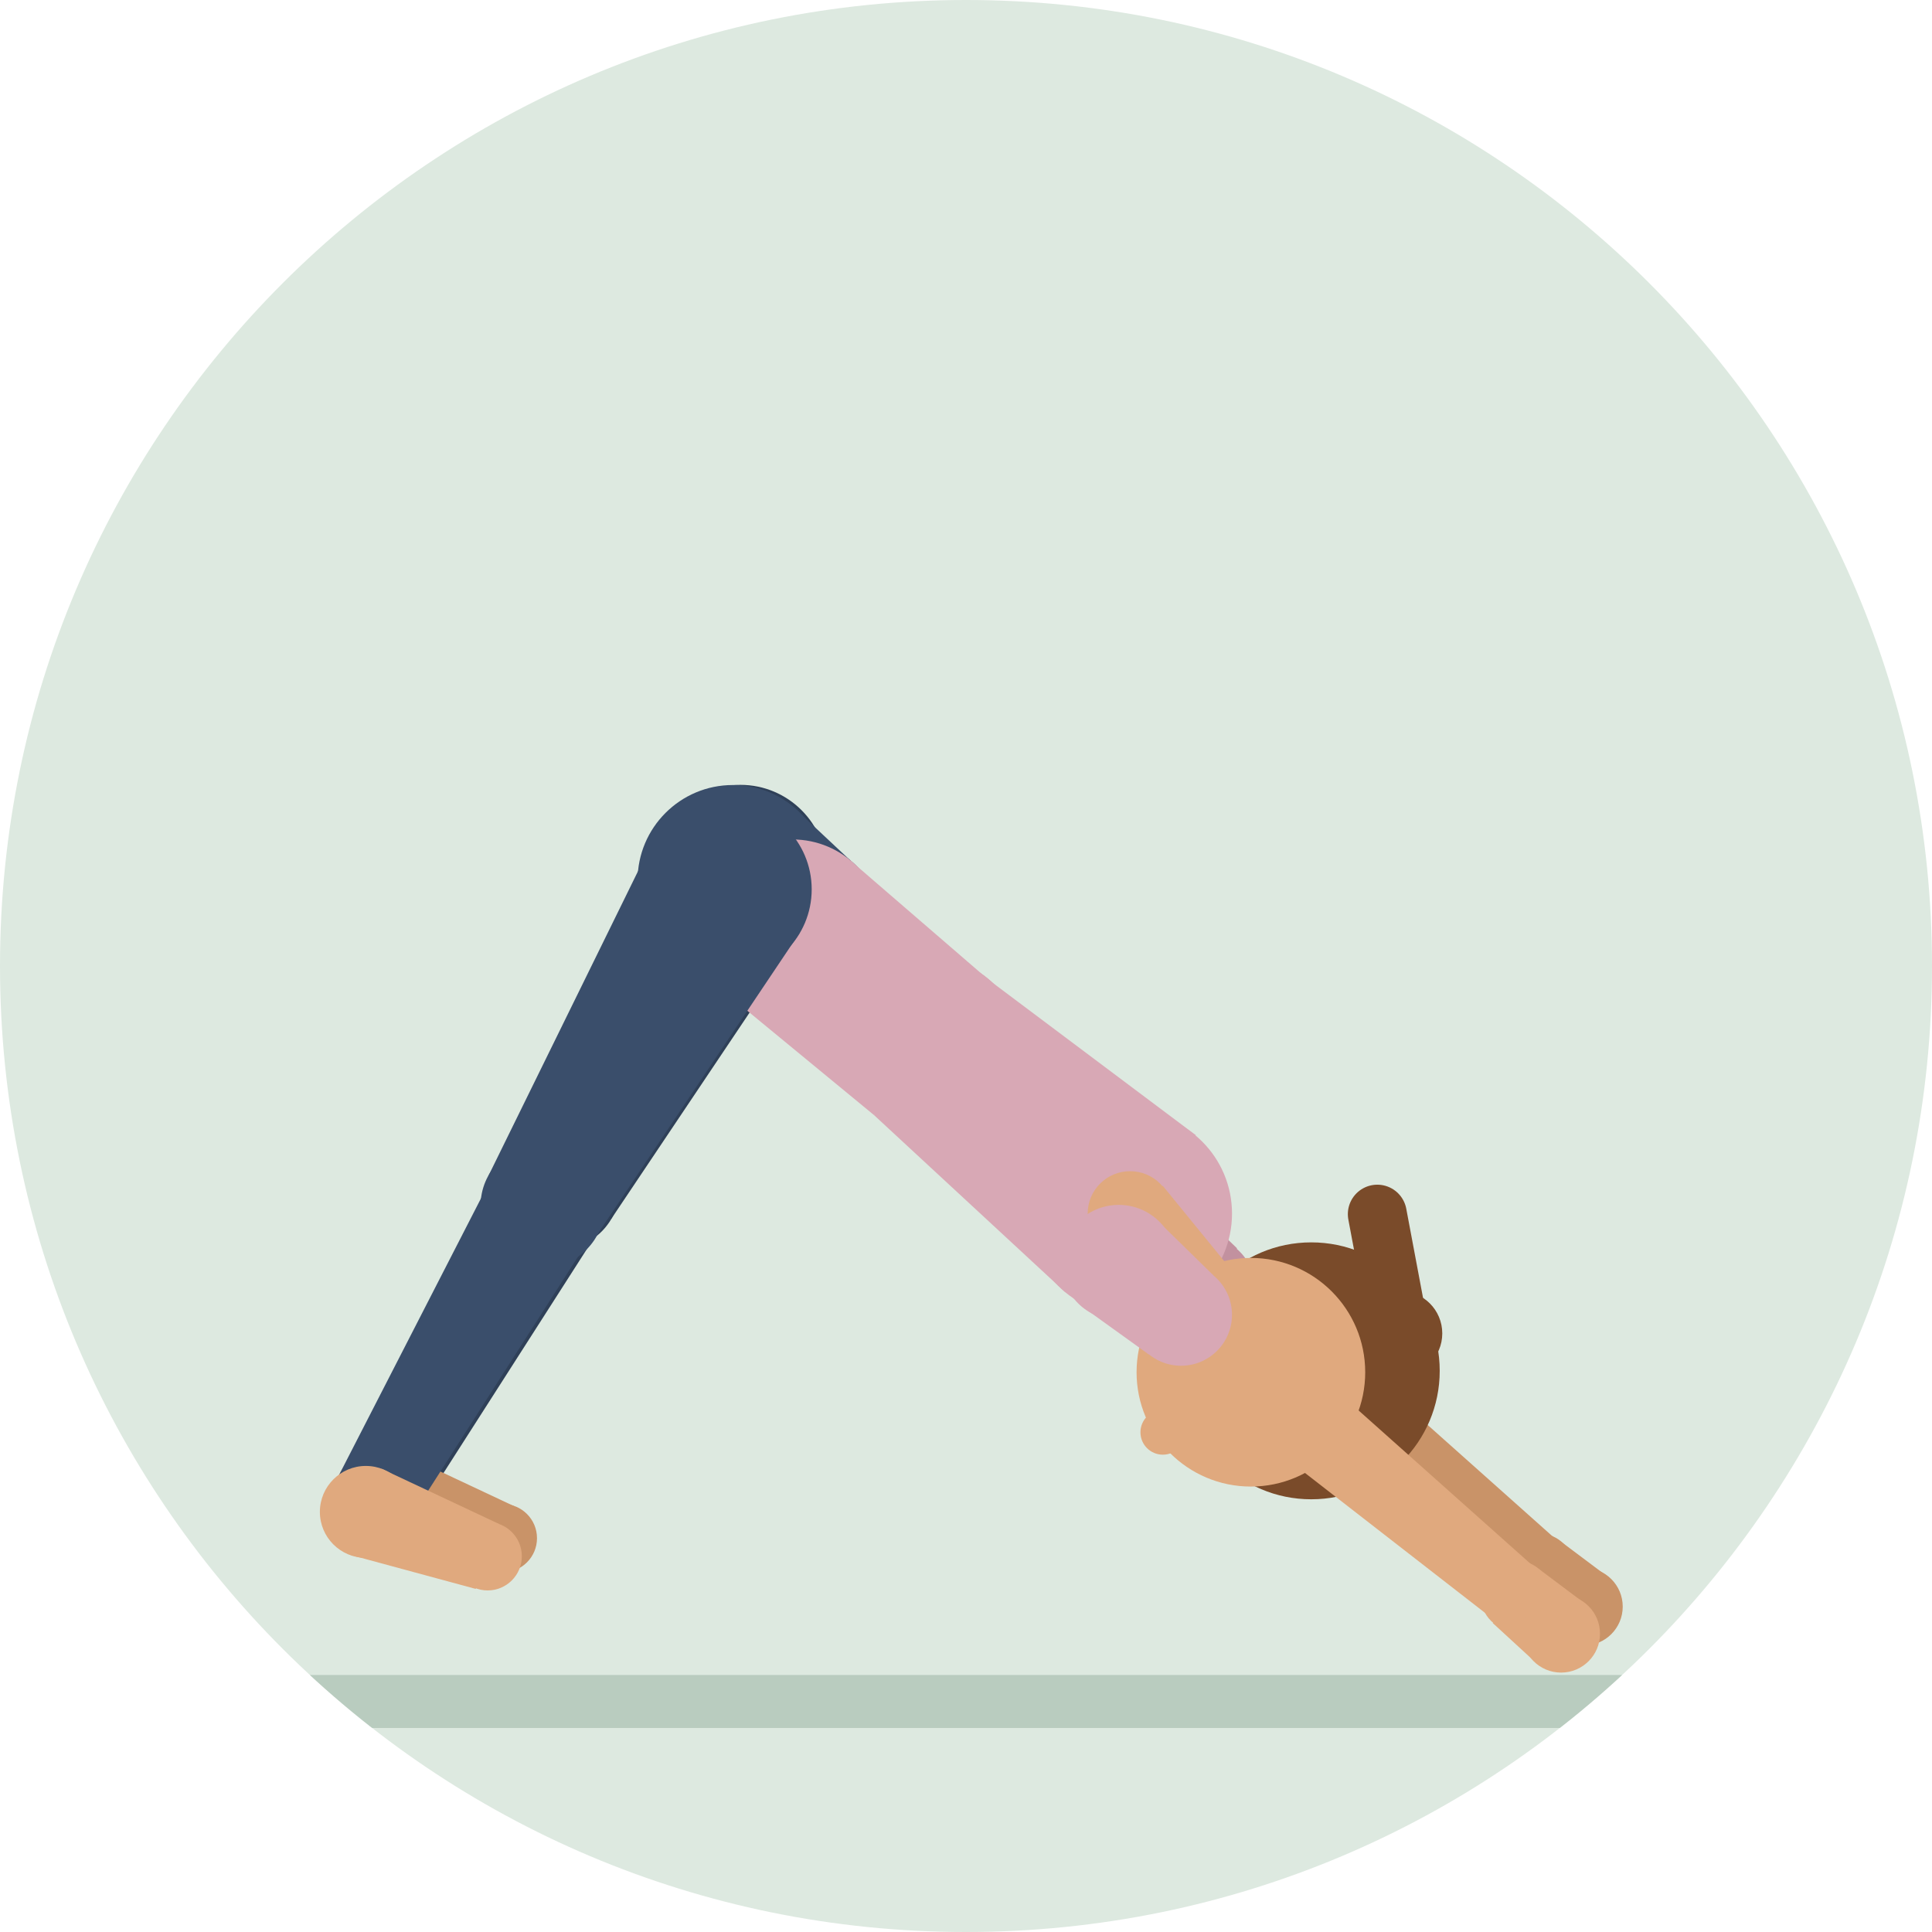
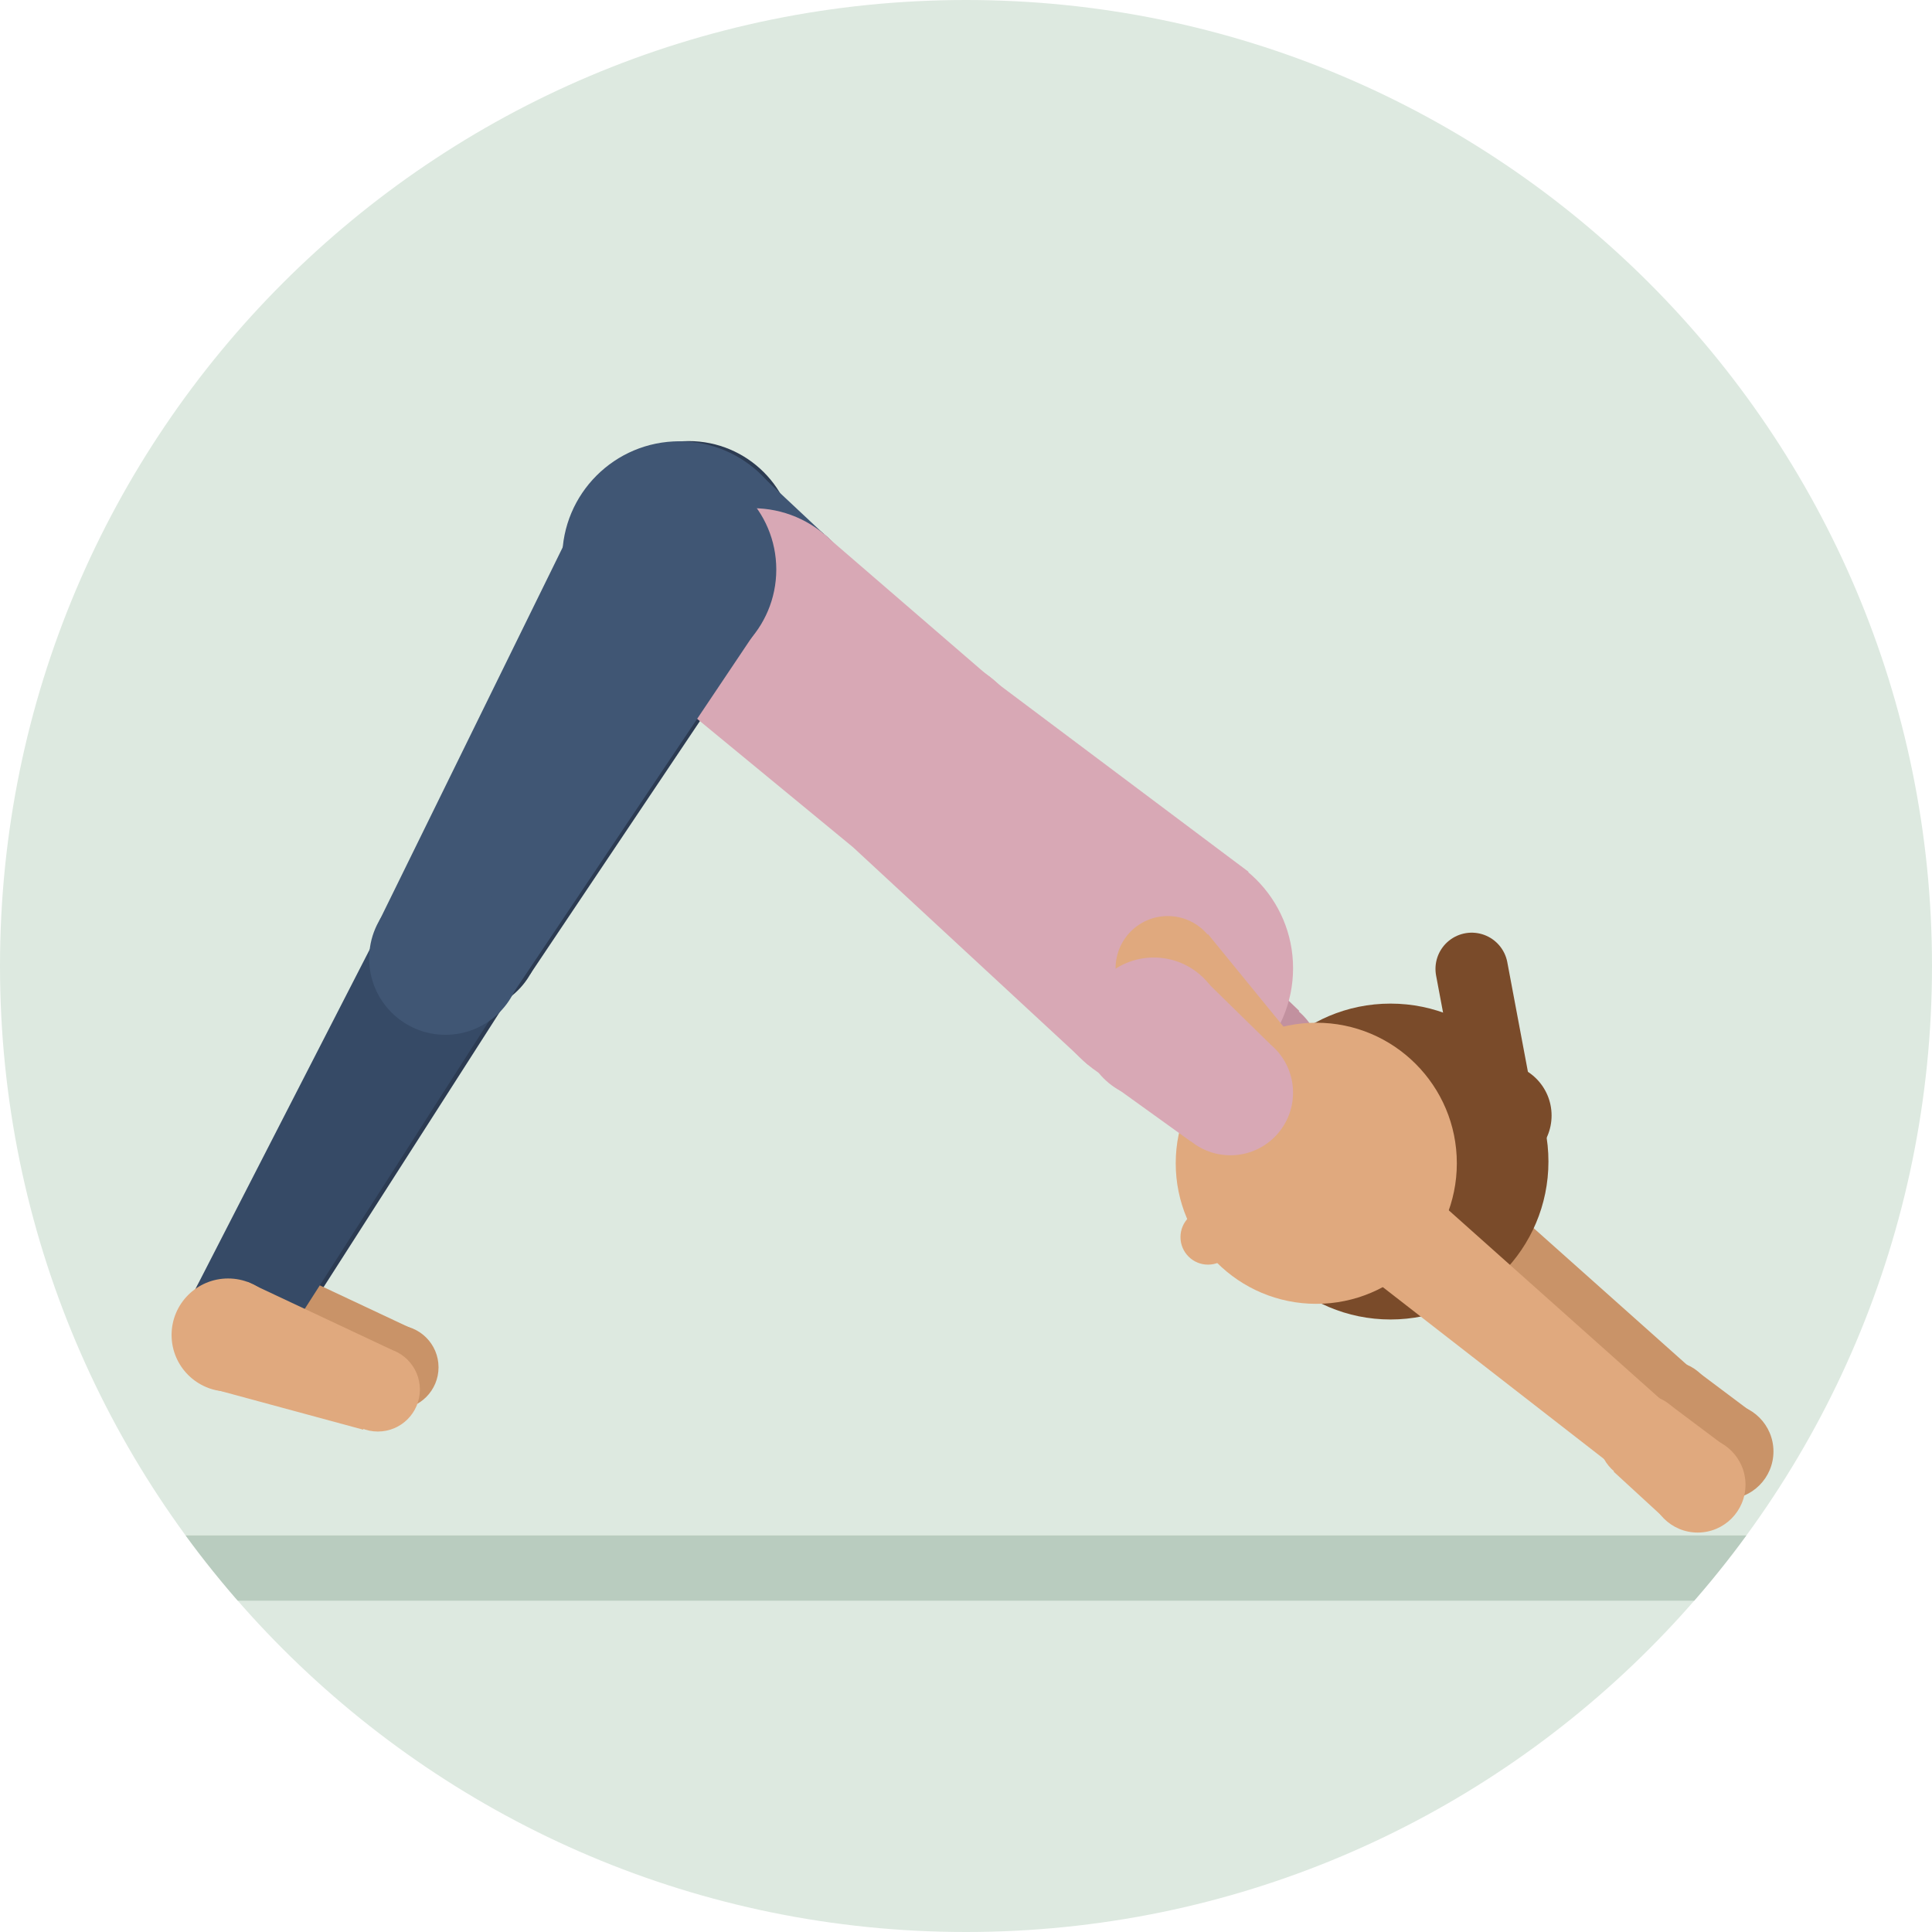
<svg xmlns="http://www.w3.org/2000/svg" viewBox="0 0 200 200" width="400" height="400" role="img" aria-label="Figure in an inverted V in profile with hands and feet on the floor and hips high.">
  <circle cx="100" cy="100" r="100" fill="#DDE9E0" />
  <clipPath id="cgzmou">
    <circle cx="100" cy="100" r="100" />
  </clipPath>
  <g clip-path="url(#cgzmou)">
-     <g transform="translate(100.0 174.0) scale(1.220)">
+     <g transform="translate(100.0 159.7) scale(1.500)">
      <rect x="-66.425" y="-0.5" width="132.849" height="4.5" rx="2.2" fill="#B9CCBF" />
      <g>
        <g fill="#C99368">
          <path d="M12.0 -34.4 L30.3 -20.3 L34.7 -25.7 L17.7 -41.2Z" />
          <circle cx="14.888" cy="-37.795" r="4.418" />
          <circle cx="32.507" cy="-23.011" r="3.478" />
        </g>
        <g fill="#C2919F">
          <path d="M11.7 -34.1 L17.4 -30.0 L23.0 -36.7 L18.0 -41.5Z" />
          <circle cx="14.888" cy="-37.795" r="4.888" />
          <circle cx="20.174" cy="-33.359" r="4.324" />
        </g>
        <g fill="#C99368">
          <path d="M30.3 -20.3 L46.8 -7.4 L50.4 -11.7 L34.7 -25.7Z" />
          <circle cx="32.507" cy="-23.011" r="3.478" />
          <circle cx="48.594" cy="-9.512" r="2.8" />
        </g>
        <g fill="#C99368">
          <path d="M46.7 -7.2 L50.3 -3.8 L54.5 -8.8 L50.5 -11.8Z" />
          <circle cx="48.594" cy="-9.512" r="3" />
          <circle cx="52.425" cy="-6.298" r="3.3" />
        </g>
      </g>
      <g>
-         <g fill="#2F4058">
+         <g fill="#2C3B52">
          <path d="M-38.9 -44.3 L-52.7 -17.6 L-46.6 -14.1 L-30.4 -39.4Z" />
          <circle cx="-34.639" cy="-41.848" r="4.888" />
          <circle cx="-49.639" cy="-15.867" r="3.478" />
        </g>
-         <g fill="#2F4058">
+         <g fill="#2C3B52">
          <path d="M-25.5 -72.4 L-39.2 -44.5 L-30.1 -39.2 L-12.8 -65.0Z" />
          <circle cx="-19.139" cy="-68.694" r="7.332" />
          <circle cx="-34.639" cy="-41.848" r="5.264" />
        </g>
        <g fill="#C99368">
          <path d="M-51.0 -12.2 L-40.3 -9.4 L-38.3 -14.8 L-48.3 -19.5Z" />
          <circle cx="-49.639" cy="-15.867" r="3.9" />
          <circle cx="-39.302" cy="-12.105" r="2.9" />
        </g>
      </g>
      <g>
-         <g fill="#3A4E6B">
+         <g fill="#405674">
          <path d="M-25.0 -61.7 L-19.7 -57.8 L-9.8 -69.6 L-14.6 -74.1Z" />
          <circle cx="-19.782" cy="-67.928" r="8.084" />
          <circle cx="-14.726" cy="-63.686" r="7.708" />
        </g>
        <g fill="#D8A8B5">
          <path d="M-19.7 -57.8 L-7.8 -48.0 L1.9 -59.5 L-9.8 -69.6Z" />
          <circle cx="-14.726" cy="-63.686" r="7.708" />
          <circle cx="-2.929" cy="-53.787" r="7.52" />
        </g>
        <g fill="#D8A8B5">
          <path d="M-7.8 -48.0 L8.4 -33.0 L19.5 -46.3 L1.9 -59.5Z" />
          <circle cx="-2.929" cy="-53.787" r="7.52" />
          <circle cx="13.924" cy="-39.646" r="8.648" />
        </g>
      </g>
      <g>
        <g fill="#E0A97E">
          <path d="M11.2 -37.3 L22.6 -24.1 L27.8 -28.4 L16.7 -42.0Z" />
          <circle cx="13.924" cy="-39.646" r="3.6" />
          <circle cx="25.173" cy="-26.24" r="3.4" />
        </g>
        <circle cx="36.813" cy="-29.48" r="3.6" fill="#7A4B2A" />
        <path d="M36.8 -29.5 L34.9 -39.6" stroke="#7A4B2A" stroke-width="5" stroke-linecap="round" />
        <circle cx="29.296" cy="-26.305" r="10.9" fill="#7A4B2A" />
        <circle cx="24.174" cy="-26.185" r="9.7" fill="#E0A97E" />
        <circle cx="16.702" cy="-21.09" r="1.9" fill="#E0A97E" />
      </g>
      <g>
-         <g fill="#3A4E6B">
+         <g fill="#364A66">
          <path d="M-40.2 -42.8 L-53.9 -16.1 L-47.9 -12.6 L-31.7 -37.9Z" />
          <circle cx="-35.925" cy="-40.315" r="4.888" />
          <circle cx="-50.925" cy="-14.335" r="3.478" />
        </g>
-         <g fill="#3A4E6B">
+         <g fill="#405674">
          <path d="M-26.8 -70.8 L-40.5 -42.9 L-31.4 -37.7 L-14.1 -63.5Z" />
          <circle cx="-20.425" cy="-67.162" r="7.332" />
          <circle cx="-35.925" cy="-40.315" r="5.264" />
        </g>
        <g fill="#E0A97E">
          <path d="M-52.3 -10.7 L-41.6 -7.8 L-39.6 -13.3 L-49.6 -18.0Z" />
          <circle cx="-50.925" cy="-14.335" r="3.9" />
          <circle cx="-40.588" cy="-10.572" r="2.9" />
        </g>
      </g>
      <g>
        <g fill="#E0A97E">
          <path d="M10.1 -32.1 L28.3 -18.0 L32.8 -23.4 L15.8 -38.9Z" />
          <circle cx="12.96" cy="-35.497" r="4.418" />
          <circle cx="30.579" cy="-20.712" r="3.478" />
        </g>
        <g fill="#D8A8B5">
          <path d="M9.8 -31.8 L15.5 -27.7 L21.0 -34.4 L16.1 -39.2Z" />
          <circle cx="12.96" cy="-35.497" r="4.888" />
          <circle cx="18.246" cy="-31.061" r="4.324" />
        </g>
        <g fill="#E0A97E">
          <path d="M28.3 -18.0 L44.9 -5.1 L48.5 -9.4 L32.8 -23.4Z" />
          <circle cx="30.579" cy="-20.712" r="3.478" />
          <circle cx="46.666" cy="-7.214" r="2.8" />
        </g>
        <g fill="#E0A97E">
          <path d="M44.7 -4.9 L48.4 -1.5 L52.6 -6.5 L48.6 -9.5Z" />
          <circle cx="46.666" cy="-7.214" r="3" />
          <circle cx="50.496" cy="-4" r="3.3" />
        </g>
      </g>
    </g>
  </g>
</svg>
